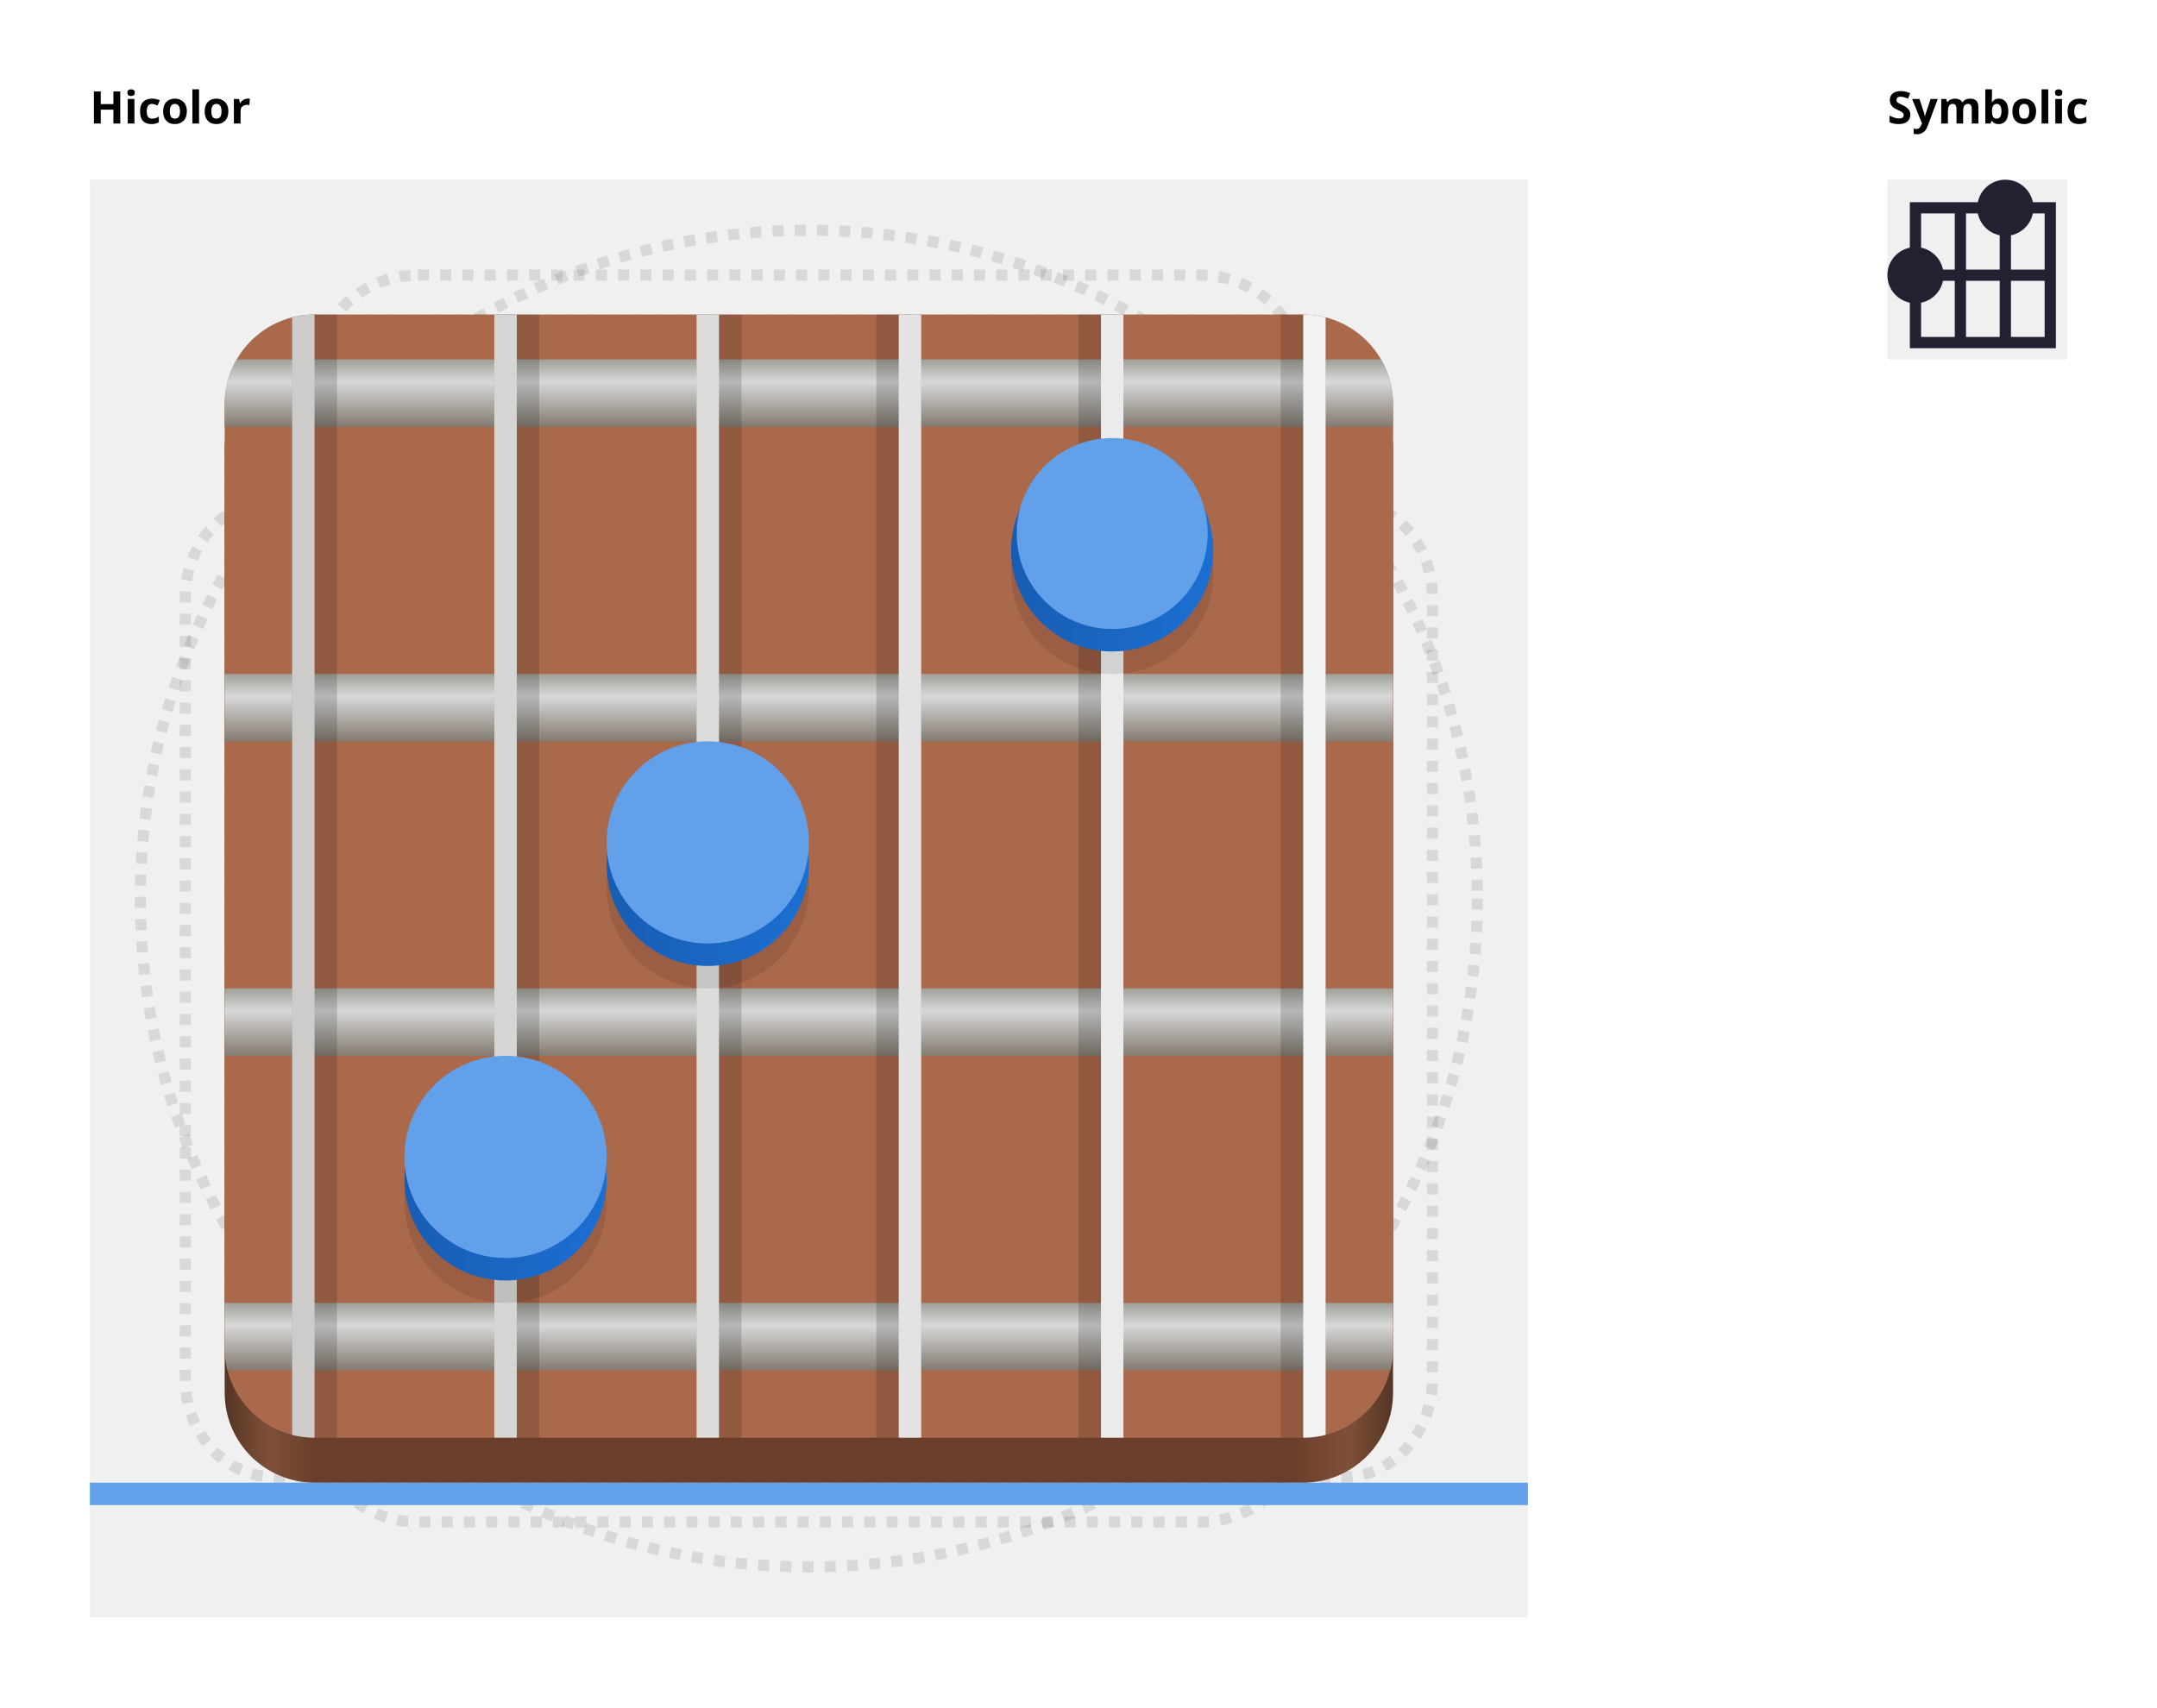
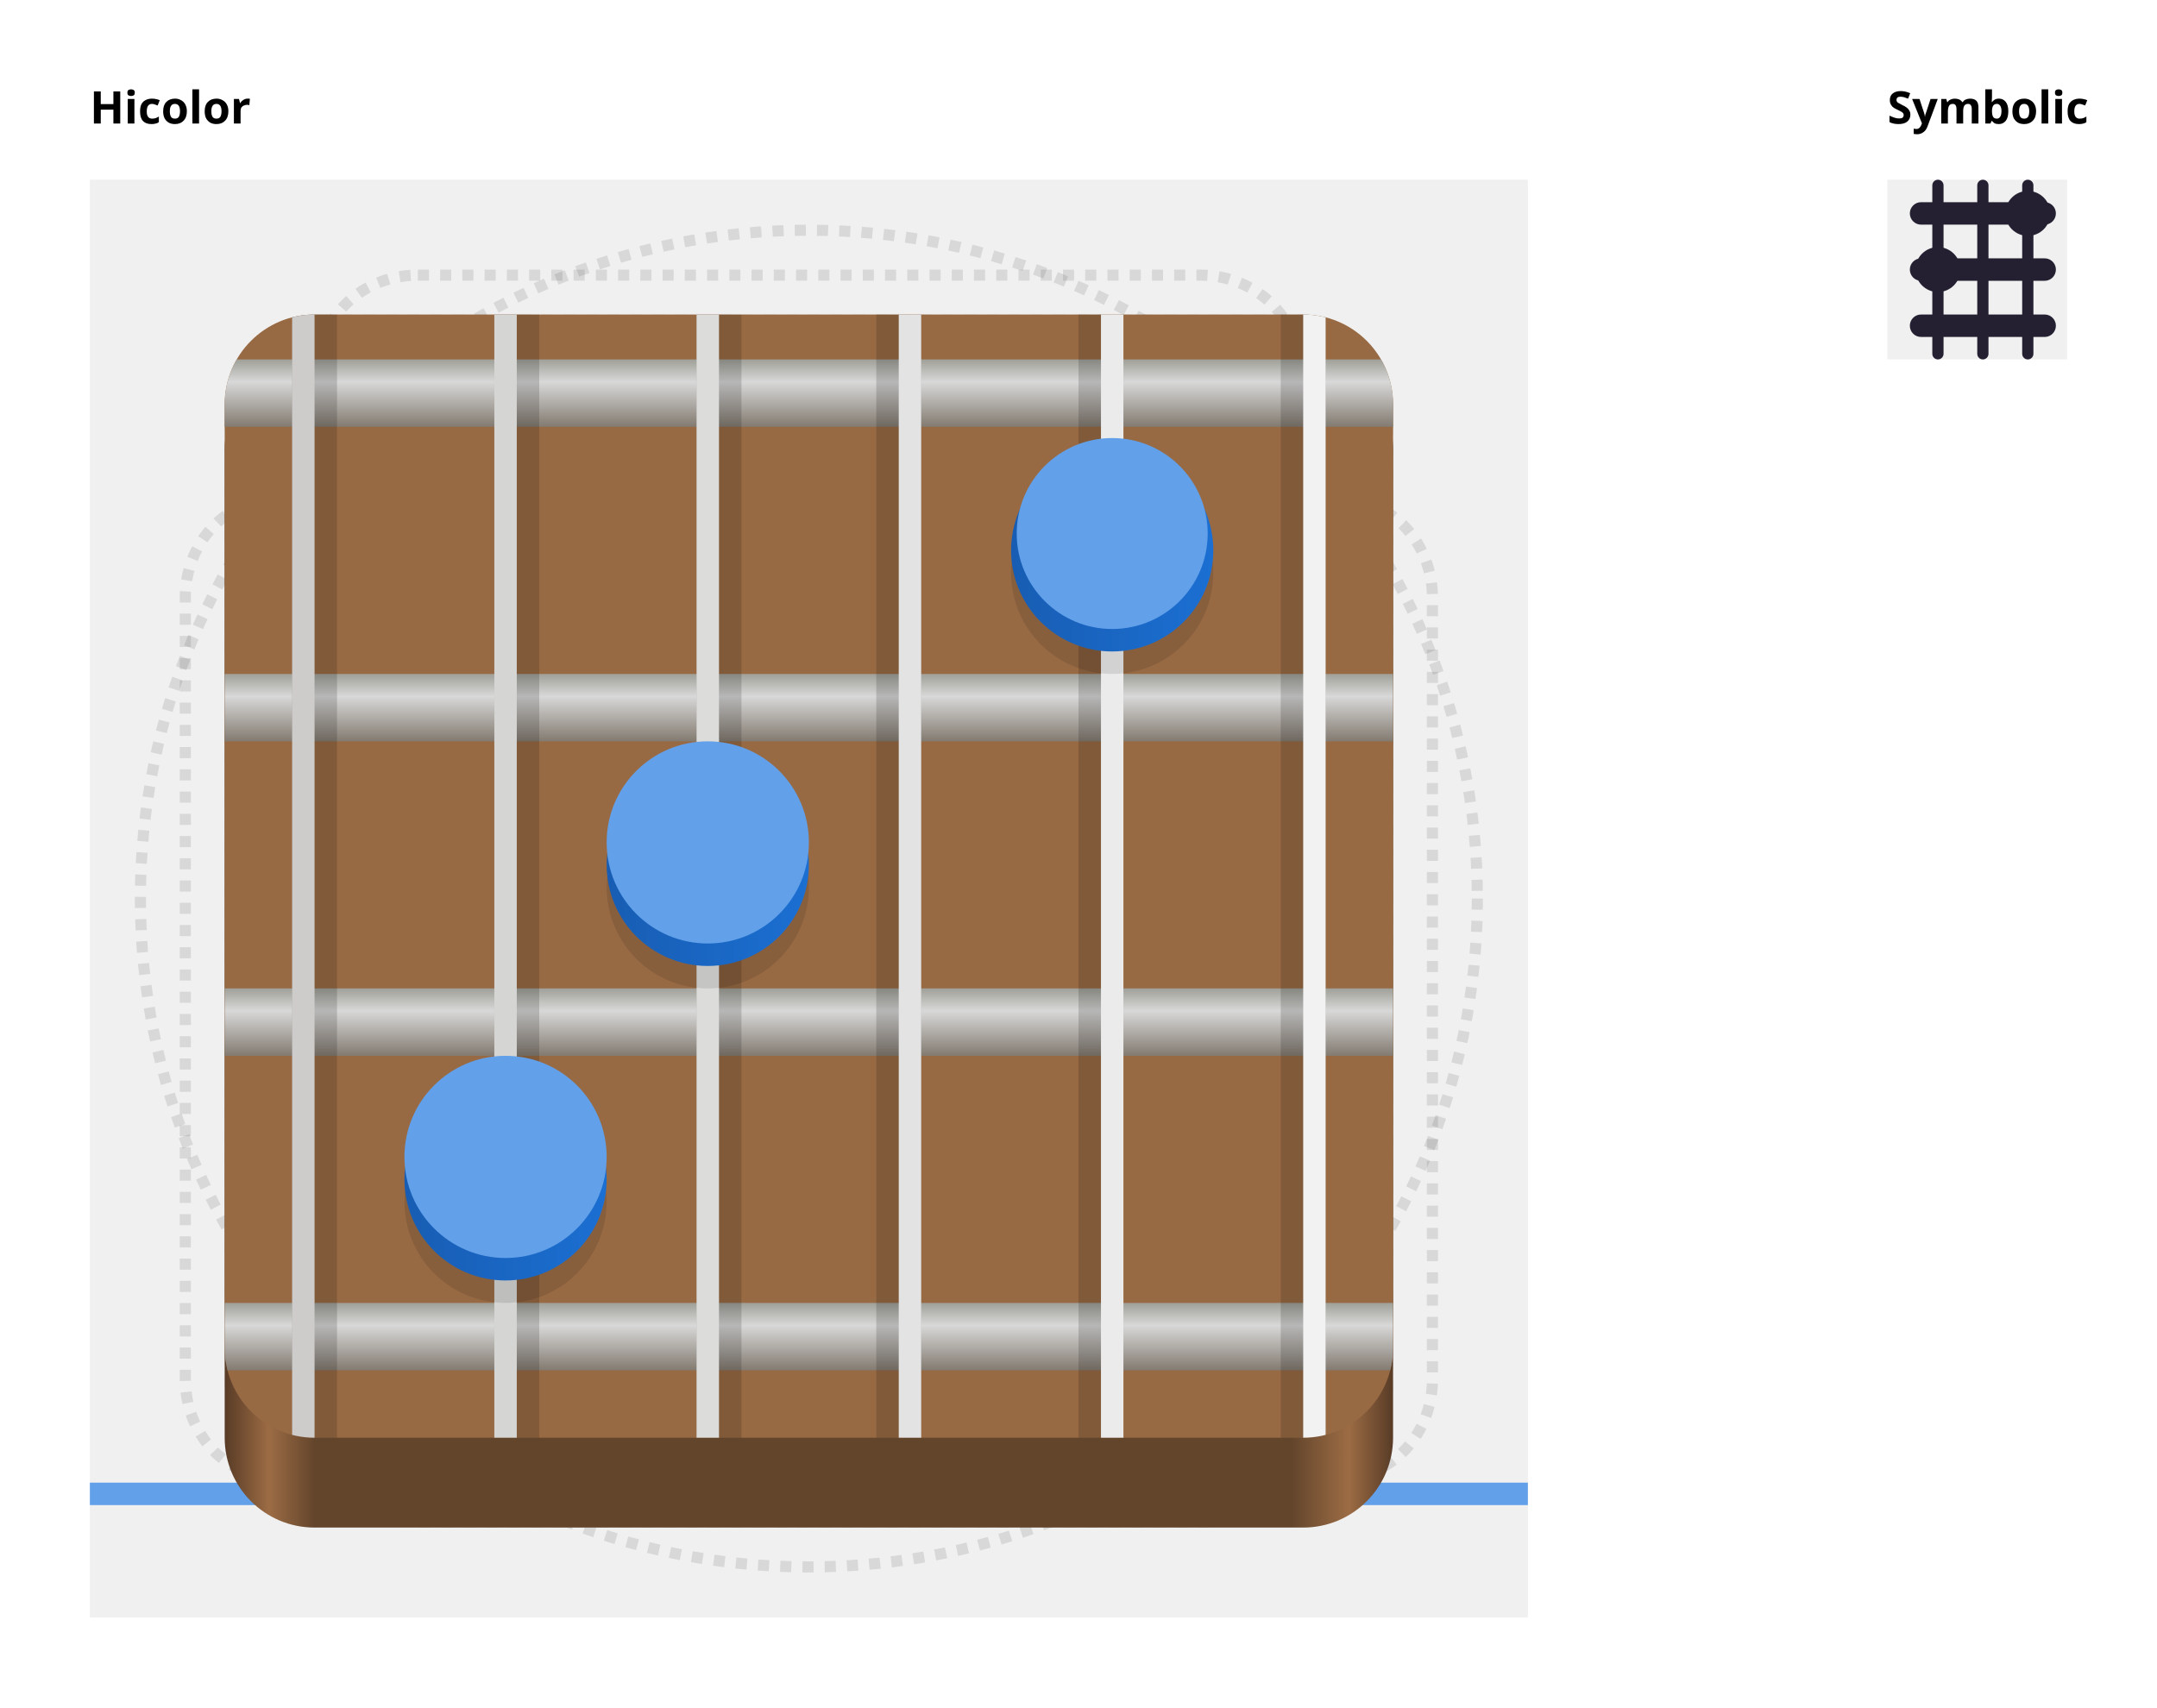
<svg xmlns="http://www.w3.org/2000/svg" xmlns:xlink="http://www.w3.org/1999/xlink" width="192" height="152" id="svg11300" version="1.0" style="display:inline;enable-background:new" viewBox="0 0 192 152">
  <defs id="defs3">
    <linearGradient id="linearGradient129236">
      <stop style="stop-color:#837b71;stop-opacity:1;" offset="0" id="stop129230" />
      <stop style="stop-color:#d8d8d8;stop-opacity:1;" offset="0.667" id="stop129232" />
      <stop style="stop-color:#a0a099;stop-opacity:1;" offset="1" id="stop129234" />
    </linearGradient>
    <linearGradient id="linearGradient102112">
      <stop style="stop-color:#185db3;stop-opacity:1;" offset="0" id="stop102108" />
      <stop style="stop-color:#1b6fd2;stop-opacity:1;" offset="1" id="stop102110" />
    </linearGradient>
    <linearGradient id="linearGradient59229">
-       <stop style="stop-color:#553526;stop-opacity:1;" offset="0" id="stop59225" />
-       <stop style="stop-color:#7e5039;stop-opacity:1;" offset="0.038" id="stop59963" />
-       <stop style="stop-color:#6b3e2b;stop-opacity:1;" offset="0.077" id="stop59965" />
-       <stop style="stop-color:#6b3e2b;stop-opacity:1;" offset="0.913" id="stop59959" />
-       <stop style="stop-color:#7e5039;stop-opacity:1;" offset="0.962" id="stop59961" />
-       <stop style="stop-color:#553526;stop-opacity:1;" offset="1" id="stop59227" />
+       <stop style="stop-color:#583b26;stop-opacity:1;" offset="0" id="stop59225" />
+       <stop style="stop-color:#9c6c44;stop-opacity:1;" offset="0.038" id="stop59963" />
+       <stop style="stop-color:#63452c;stop-opacity:1" offset="0.077" id="stop59965" />
+       <stop style="stop-color:#63452c;stop-opacity:1;" offset="0.913" id="stop59959" />
+       <stop style="stop-color:#9c6c44;stop-opacity:1;" offset="0.962" id="stop59961" />
+       <stop style="stop-color:#583b26;stop-opacity:1;" offset="1" id="stop59227" />
    </linearGradient>
    <linearGradient y2="236" x2="96" y1="236" x1="32" gradientTransform="translate(604.8168,170.5864)" gradientUnits="userSpaceOnUse" id="linearGradient1099" xlink:href="#linearGradient1036" />
    <linearGradient id="linearGradient1036">
      <stop id="stop1032" offset="0" style="stop-color:#d5d3cf;stop-opacity:1;" />
      <stop id="stop1034" offset="1" style="stop-color:#f6f5f4;stop-opacity:1" />
    </linearGradient>
    <radialGradient r="32" fy="-76" fx="-244" cy="-76" cx="-244" gradientTransform="matrix(0.8833333,0,0,0.8833333,-460.3502,463.1197)" gradientUnits="userSpaceOnUse" id="radialGradient1103" xlink:href="#linearGradient1069" />
    <linearGradient id="linearGradient1069">
      <stop id="stop1065" offset="0" style="stop-color:#d5d3cf;stop-opacity:1" />
      <stop id="stop1067-1" offset="1" style="stop-color:#949390;stop-opacity:1" />
    </linearGradient>
    <linearGradient gradientUnits="userSpaceOnUse" y2="232" x2="64" y1="262.5" x1="64" id="linearGradient1027" xlink:href="#linearGradient1025" gradientTransform="translate(-470.5864,432.8168)" />
    <linearGradient id="linearGradient1025">
      <stop id="stop1021" offset="0" style="stop-color:#9a9996;stop-opacity:1" />
      <stop id="stop1023" offset="1" style="stop-color:#77767b;stop-opacity:1" />
    </linearGradient>
    <clipPath clipPathUnits="userSpaceOnUse" id="clipPath1609-7">
      <path id="path1611-5" d="m 252,116 28,-28 v -8 h -36 v 36 z" style="fill:#e74747;stroke:none;stroke-width:0.25px;stroke-linecap:butt;stroke-linejoin:miter;stroke-opacity:1" />
    </clipPath>
    <linearGradient id="linearGradient1697">
      <stop id="stop1685" offset="0" style="stop-color:#deddda;stop-opacity:1" />
      <stop style="stop-color:#eeeeec;stop-opacity:1" offset="0.045" id="stop1687" />
      <stop id="stop1689" offset="0.091" style="stop-color:#deddda;stop-opacity:1" />
      <stop style="stop-color:#deddda;stop-opacity:1" offset="0.909" id="stop1691" />
      <stop id="stop1693" offset="0.955" style="stop-color:#eeeeec;stop-opacity:1" />
      <stop id="stop1695" offset="1" style="stop-color:#c0bfbc;stop-opacity:1" />
    </linearGradient>
    <clipPath clipPathUnits="userSpaceOnUse" id="clipPath1289">
      <path style="display:inline;opacity:1;vector-effect:none;fill:none;fill-opacity:1;stroke:#000000;stroke-width:4;stroke-linecap:round;stroke-linejoin:round;stroke-miterlimit:4;stroke-dasharray:none;stroke-dashoffset:0;stroke-opacity:1;marker:none;marker-start:none;marker-mid:none;marker-end:none;paint-order:normal;enable-background:new" d="m 64,-148 h 64 l 64,-64 64,64 h 192 c 17.728,0 32,14.272 32,32 v 288 c 0,17.728 -14.272,32 -32,32 H 256 l -64,-64 -64,64 H 64 C 46.272,204 32,189.728 32,172 v -288 c 0,-17.728 14.409,-34.199 32,-32 z" id="path1291" />
    </clipPath>
    <linearGradient id="paint3_linear-2-6-5" x2="1" gradientUnits="userSpaceOnUse" gradientTransform="matrix(0,6,-12,0,-64,209.9969)">
      <stop stop-color="#C01C27" id="stop91-0-7-4" />
      <stop offset="1" stop-color="#E01B24" id="stop93-2-5-7" />
    </linearGradient>
    <clipPath clipPathUnits="userSpaceOnUse" id="clipPath1609">
      <path id="path1611" d="m 252,116 28,-28 v -8 h -36 v 36 z" style="fill:#e74747;stroke:none;stroke-width:0.25px;stroke-linecap:butt;stroke-linejoin:miter;stroke-opacity:1" />
    </clipPath>
    <clipPath clipPathUnits="userSpaceOnUse" id="clipPath113028">
      <rect ry="8" rx="8" y="184" x="12" height="100" width="104" id="rect113030" style="display:inline;vector-effect:none;fill:#ab694c;fill-opacity:1;stroke:none;stroke-width:0.25;stroke-linecap:butt;stroke-linejoin:miter;stroke-miterlimit:4;stroke-dasharray:none;stroke-dashoffset:0;stroke-opacity:1;marker:none;marker-start:none;marker-mid:none;marker-end:none;paint-order:normal;enable-background:new" />
    </clipPath>
    <clipPath clipPathUnits="userSpaceOnUse" id="clipPath116939">
      <rect ry="6" rx="6" y="186" x="14" height="96" width="100" id="rect116941" style="display:inline;vector-effect:none;fill:#ab694c;fill-opacity:1;stroke:none;stroke-width:0.25;stroke-linecap:butt;stroke-linejoin:miter;stroke-miterlimit:4;stroke-dasharray:none;stroke-dashoffset:0;stroke-opacity:1;marker:none;marker-start:none;marker-mid:none;marker-end:none;paint-order:normal;enable-background:new" />
    </clipPath>
    <linearGradient xlink:href="#linearGradient102112" id="linearGradient140312" gradientUnits="userSpaceOnUse" gradientTransform="matrix(1.125,0,0,1.125,49.375,-89.74998)" x1="29" y1="262" x2="45" y2="262" />
    <linearGradient xlink:href="#linearGradient102112" id="linearGradient140314" gradientUnits="userSpaceOnUse" gradientTransform="matrix(1.125,0,0,1.125,13.375,-61.75)" x1="29" y1="262" x2="45" y2="262" />
    <linearGradient xlink:href="#linearGradient102112" id="linearGradient140316" gradientUnits="userSpaceOnUse" gradientTransform="matrix(1.125,0,0,1.125,-4.624999,-33.75)" x1="29" y1="262" x2="45" y2="262" />
    <linearGradient xlink:href="#linearGradient129236" id="linearGradient140318" gradientUnits="userSpaceOnUse" gradientTransform="matrix(1,0,0,1.5,0,-97)" x1="64" y1="194" x2="64" y2="190" />
    <linearGradient xlink:href="#linearGradient129236" id="linearGradient140320" gradientUnits="userSpaceOnUse" gradientTransform="matrix(1,0,0,1.5,0,-111)" x1="64" y1="222" x2="64" y2="218" />
    <linearGradient xlink:href="#linearGradient129236" id="linearGradient140322" gradientUnits="userSpaceOnUse" gradientTransform="matrix(1,0,0,1.5,0,-125)" x1="64" y1="250" x2="64" y2="246" />
    <linearGradient xlink:href="#linearGradient129236" id="linearGradient140324" gradientUnits="userSpaceOnUse" gradientTransform="matrix(1,0,0,1.5,0,-139)" x1="64" y1="278" x2="64" y2="274" />
-     <linearGradient xlink:href="#linearGradient59229" id="linearGradient140326" gradientUnits="userSpaceOnUse" x1="12" y1="272" x2="116" y2="272" gradientTransform="translate(0)" />
+     <linearGradient xlink:href="#linearGradient59229" id="linearGradient140326" gradientUnits="userSpaceOnUse" x1="12" y1="272" x2="116" y2="272" gradientTransform="matrix(1,0,0,1.04,0,-7.520005)" />
  </defs>
  <g id="layer1" style="display:inline" transform="translate(8,-156)">
    <g id="layer4" style="display:inline">
      <rect y="172" x="9.2651362e-08" height="128" width="128" id="hicolor" style="display:inline;overflow:visible;visibility:visible;fill:#f0f0f0;fill-opacity:0;fill-rule:nonzero;stroke:none;stroke-width:0.5;marker:none;enable-background:accumulate" />
      <rect style="display:inline;overflow:visible;visibility:visible;fill:#f0f0f0;fill-opacity:0;fill-rule:nonzero;stroke:none;stroke-width:0.5;marker:none;enable-background:accumulate" id="symbolic" width="16" height="16" x="160" y="172" />
    </g>
    <g id="layer2" style="display:inline">
      <g style="display:inline;fill:#000000;enable-background:new" transform="matrix(7.991171,0,0,8.003641,-167.7909,-4846.078)" id="g12027" />
      <rect style="display:inline;overflow:visible;visibility:visible;fill:#f0f0f0;fill-opacity:1;fill-rule:nonzero;stroke:none;stroke-width:0.5;marker:none;enable-background:accumulate" id="128" width="128" height="128" x="9.2651362e-08" y="172" />
      <g id="g883" style="fill:none;fill-opacity:0.251;stroke:#a579b3;stroke-opacity:1" transform="translate(-24,24)" />
      <g id="g900" style="fill:none;fill-opacity:0.251;stroke:#a579b3;stroke-opacity:1" transform="translate(-24,24)" />
      <rect y="172" x="160" height="16" width="16" id="16" style="display:inline;overflow:visible;visibility:visible;fill:#f0f0f0;fill-opacity:1;fill-rule:nonzero;stroke:none;stroke-width:0.5;marker:none;enable-background:accumulate" />
      <text xml:space="preserve" style="font-style:normal;font-variant:normal;font-weight:bold;font-stretch:normal;font-size:4px;line-height:125%;font-family:Cantarell;-inkscape-font-specification:'Cantarell, Bold';text-align:start;writing-mode:lr-tb;text-anchor:start;display:inline;fill:#000000;fill-opacity:1;stroke:none;stroke-width:0.333;enable-background:new" x="0" y="167" id="text863">
        <tspan style="font-size:4px;stroke-width:0.333" id="tspan861" x="0" y="167">Hicolor</tspan>
      </text>
      <text id="text867" y="167" x="160" style="font-style:normal;font-variant:normal;font-weight:bold;font-stretch:normal;font-size:4px;line-height:125%;font-family:Cantarell;-inkscape-font-specification:'Cantarell, Bold';text-align:start;writing-mode:lr-tb;text-anchor:start;display:inline;fill:#000000;fill-opacity:1;stroke:none;stroke-width:0.333;enable-background:new" xml:space="preserve">
        <tspan y="167" x="160" id="tspan865" style="font-size:4px;stroke-width:0.333">Symbolic</tspan>
      </text>
    </g>
    <g id="layer9" style="display:inline" />
    <g id="layer3" style="display:inline">
      <circle cx="64" cy="236" r="59.504" id="circle2892" style="display:inline;opacity:0.1;vector-effect:none;fill:none;fill-opacity:1;stroke:#000000;stroke-width:0.99;stroke-linecap:butt;stroke-linejoin:miter;stroke-miterlimit:4;stroke-dasharray:0.99, 0.99;stroke-dashoffset:0;stroke-opacity:1;marker:none;marker-start:none;marker-mid:none;marker-end:none;paint-order:normal;enable-background:new" />
      <rect ry="7.929" rx="8.701" y="180.495" x="20.495" height="111.01" width="87.01" id="rect2894" style="display:inline;opacity:0.1;vector-effect:none;fill:none;fill-opacity:1;stroke:#000000;stroke-width:0.99;stroke-linecap:butt;stroke-linejoin:miter;stroke-miterlimit:4;stroke-dasharray:0.99, 0.99;stroke-dashoffset:0;stroke-opacity:1;marker:none;marker-start:none;marker-mid:none;marker-end:none;paint-order:normal;enable-background:new" />
      <rect ry="7.924" rx="7.924" y="184.495" x="12.495" height="103.01" width="103.01" id="rect2896" style="display:inline;opacity:0.1;vector-effect:none;fill:none;fill-opacity:1;stroke:#000000;stroke-width:0.99;stroke-linecap:butt;stroke-linejoin:miter;stroke-miterlimit:4;stroke-dasharray:0.99, 0.99;stroke-dashoffset:0;stroke-opacity:1;marker:none;marker-start:none;marker-mid:none;marker-end:none;paint-order:normal;enable-background:new" />
      <rect ry="8.701" rx="7.929" y="200.495" x="8.495" height="87.01" width="111.01" id="rect2898" style="display:inline;opacity:0.1;vector-effect:none;fill:none;fill-opacity:1;stroke:#000000;stroke-width:0.99;stroke-linecap:butt;stroke-linejoin:miter;stroke-miterlimit:4;stroke-dasharray:0.99, 0.99;stroke-dashoffset:0;stroke-opacity:1;marker:none;marker-start:none;marker-mid:none;marker-end:none;paint-order:normal;enable-background:new" />
      <path id="path2900" d="M 2.6203015e-5,289 H 128" style="display:inline;fill:none;stroke:#62a0ea;stroke-width:2;stroke-linecap:butt;stroke-linejoin:miter;stroke-miterlimit:4;stroke-dasharray:none;stroke-opacity:1;enable-background:new" />
    </g>
    <g id="g116847" clip-path="url(#clipPath113028)" />
-     <rect style="display:inline;vector-effect:none;fill:url(#linearGradient140326);fill-opacity:1;stroke:none;stroke-width:0.25;stroke-linecap:butt;stroke-linejoin:miter;stroke-miterlimit:4;stroke-dasharray:none;stroke-dashoffset:0;stroke-opacity:1;marker:none;marker-start:none;marker-mid:none;marker-end:none;paint-order:normal;enable-background:new" id="rect140256" width="104" height="100" x="12" y="188" rx="8" ry="8" />
-     <rect ry="8" rx="8" y="184" x="12" height="100" width="104" id="rect140258" style="display:inline;vector-effect:none;fill:#ab694c;fill-opacity:1;stroke:none;stroke-width:0.25;stroke-linecap:butt;stroke-linejoin:miter;stroke-miterlimit:4;stroke-dasharray:none;stroke-dashoffset:0;stroke-opacity:1;marker:none;marker-start:none;marker-mid:none;marker-end:none;paint-order:normal;enable-background:new" />
+     <rect style="display:inline;vector-effect:none;fill:url(#linearGradient140326);fill-opacity:1;stroke:none;stroke-width:0.25;stroke-linecap:butt;stroke-linejoin:miter;stroke-miterlimit:4;stroke-dasharray:none;stroke-dashoffset:0;stroke-opacity:1;marker:none;marker-start:none;marker-mid:none;marker-end:none;paint-order:normal;enable-background:new" id="rect140256" width="104" height="104" x="12" y="188" rx="8" ry="8" />
+     <rect ry="8" rx="8" y="184" x="12" height="100" width="104" id="rect140258" style="display:inline;vector-effect:none;fill:#986a44;fill-opacity:1;stroke:none;stroke-width:0.25;stroke-linecap:butt;stroke-linejoin:miter;stroke-miterlimit:4;stroke-dasharray:none;stroke-dashoffset:0;stroke-opacity:1;marker:none;marker-start:none;marker-mid:none;marker-end:none;paint-order:normal;enable-background:new" />
    <g id="g140292" clip-path="url(#clipPath113028)">
      <rect style="fill:url(#linearGradient140318);fill-opacity:1;stroke:#000000;stroke-width:0" id="rect140260" width="104" height="6" x="12" y="188" />
      <rect style="fill:url(#linearGradient140320);fill-opacity:1;stroke:#000000;stroke-width:0" id="rect140262" width="104" height="6" x="12" y="216" />
      <rect style="fill:url(#linearGradient140322);fill-opacity:1;stroke:#000000;stroke-width:0" id="rect140264" width="104" height="6" x="12" y="244" />
      <rect style="fill:url(#linearGradient140324);fill-opacity:1;stroke:#000000;stroke-width:0" id="rect140266" width="104" height="6" x="12" y="272" />
      <rect style="fill:#000000;fill-opacity:0.153;stroke:#000000;stroke-width:0" id="rect140268" width="4" height="100" x="54" y="184" />
      <rect style="fill:#000000;fill-opacity:0.153;stroke:#000000;stroke-width:0" id="rect140270" width="4" height="100" x="18" y="184" />
      <rect style="fill:#ceccca;fill-opacity:1;stroke:#000000;stroke-width:0" id="rect140272" width="2" height="100" x="18" y="184" />
      <rect style="fill:#000000;fill-opacity:0.153;stroke:#000000;stroke-width:0" id="rect140274" width="4" height="100" x="106" y="184" />
      <rect style="fill:#f2f2f2;fill-opacity:1;stroke:#000000;stroke-width:0" id="rect140276" width="2" height="100" x="108" y="184" />
      <rect style="fill:#000000;fill-opacity:0.153;stroke:#000000;stroke-width:0" id="rect140278" width="4" height="100" x="88" y="184" />
      <rect style="fill:#ebebeb;fill-opacity:1;stroke:#000000;stroke-width:0" id="rect140280" width="2" height="100" x="90" y="184" />
      <rect style="fill:#000000;fill-opacity:0.153;stroke:#000000;stroke-width:0" id="rect140282" width="4" height="100" x="70" y="184" />
      <rect style="fill:#e3e3e3;fill-opacity:1;stroke:#000000;stroke-width:0" id="rect140284" width="2" height="100" x="72" y="184" />
      <rect style="fill:#dcdcda;fill-opacity:1;stroke:#000000;stroke-width:0" id="rect140286" width="2" height="100" x="54" y="184" />
      <rect style="fill:#000000;fill-opacity:0.153;stroke:#000000;stroke-width:0" id="rect140288" width="4" height="100" x="36" y="184" />
      <rect style="fill:#d5d5d3;fill-opacity:1;stroke:#000000;stroke-width:0" id="rect140290" width="2" height="100" x="36" y="184" />
    </g>
    <circle style="fill:#000000;fill-opacity:0.106;stroke:#000000;stroke-width:0" id="circle140294" cx="37" cy="263" r="9" />
    <circle style="fill:url(#linearGradient140316);fill-opacity:1;stroke:#000000;stroke-width:0" id="circle140296" cx="37" cy="261" r="9" />
    <circle style="fill:#62a0ea;fill-opacity:1;stroke:#000000;stroke-width:0" id="circle140298" cx="37" cy="259" r="9" />
    <circle style="display:inline;fill:#000000;fill-opacity:0.106;stroke:#000000;stroke-width:0;enable-background:new" id="circle140300" cx="55" cy="235" r="9" />
    <circle style="display:inline;fill:url(#linearGradient140314);fill-opacity:1;stroke:#000000;stroke-width:0;enable-background:new" id="circle140302" cx="55" cy="233" r="9" />
    <circle style="display:inline;fill:#62a0ea;fill-opacity:1;stroke:#000000;stroke-width:0;enable-background:new" id="circle140304" cx="55" cy="231" r="9" />
    <circle style="display:inline;fill:#000000;fill-opacity:0.106;stroke:#000000;stroke-width:0;enable-background:new" id="circle140306" cx="91" cy="207" r="9" />
    <circle style="display:inline;fill:url(#linearGradient140312);fill-opacity:1;stroke:#000000;stroke-width:0;enable-background:new" id="circle140308" cx="91" cy="205" r="9" />
    <circle style="display:inline;fill:#62a0ea;fill-opacity:1;stroke:#000000;stroke-width:0;enable-background:new" id="circle140310" cx="91" cy="203.5" r="8.5" />
-     <path id="rect555" style="fill:#241f31;stroke-width:0" d="m 174,174 h 1 v 13 h -1 z m -12,6 h 13 v 1 h -13 z m 0,6 h 13 v 1 h -13 z m 0,-12 h 13 v 1 h -13 z m 11,0.5 a 2.5,2.5 0 0 1 -2.5,2.5 2.5,2.5 0 0 1 -2.5,-2.5 2.5,2.5 0 0 1 2.5,-2.5 2.5,2.5 0 0 1 2.5,2.5 z m -8,6 a 2.5,2.5 0 0 1 -2.5,2.5 2.5,2.5 0 0 1 -2.5,-2.5 2.5,2.5 0 0 1 2.5,-2.5 2.5,2.5 0 0 1 2.5,2.5 z M 170,174 h 1 v 13 h -1 z m -8,0 h 1 v 13 h -1 z m 4,0 h 1 v 13 h -1 z" />
+     <g id="g17">
+       <rect style="opacity:1;fill:#241f31;fill-opacity:1;stroke:none;stroke-width:2;stroke-linecap:round;stroke-linejoin:round;stroke-dasharray:none" id="rect2" width="13" height="2" x="162" y="174" ry="1" rx="1" />
+       <rect style="opacity:1;fill:#241f31;fill-opacity:1;stroke:none;stroke-width:2;stroke-linecap:round;stroke-linejoin:round;stroke-dasharray:none" id="rect3" width="13" height="2" x="162" y="179" ry="1" rx="1" />
+       <rect style="opacity:1;fill:#241f31;fill-opacity:1;stroke:none;stroke-width:2;stroke-linecap:round;stroke-linejoin:round;stroke-dasharray:none" id="rect5" width="13" height="2" x="162" y="184" ry="1" rx="1" />
+       <rect style="opacity:1;fill:#241f31;fill-opacity:1;stroke:none;stroke-width:2;stroke-linecap:round;stroke-linejoin:round;stroke-dasharray:none" id="rect6" width="1" height="16" x="172" y="172" ry="0.5" rx="0.5" />
+       <rect style="opacity:1;fill:#241f31;fill-opacity:1;stroke:none;stroke-width:2;stroke-linecap:round;stroke-linejoin:round;stroke-dasharray:none" id="rect8" width="1" height="16" x="168" y="172" ry="0.5" rx="0.5" />
+       <rect style="opacity:1;fill:#241f31;fill-opacity:1;stroke:none;stroke-width:2;stroke-linecap:round;stroke-linejoin:round;stroke-dasharray:none" id="rect9" width="1" height="16" x="164" y="172" ry="0.5" rx="0.5" />
+       <circle style="opacity:1;fill:#241f31;fill-opacity:1;stroke:none;stroke-width:2;stroke-linecap:round;stroke-linejoin:round;stroke-dasharray:none" id="path9" cx="172.5" cy="175" r="2" />
+       <circle style="opacity:1;fill:#241f31;fill-opacity:1;stroke:none;stroke-width:2;stroke-linecap:round;stroke-linejoin:round;stroke-dasharray:none" id="circle9" cx="164.5" cy="180" r="2" />
+     </g>
  </g>
</svg>
